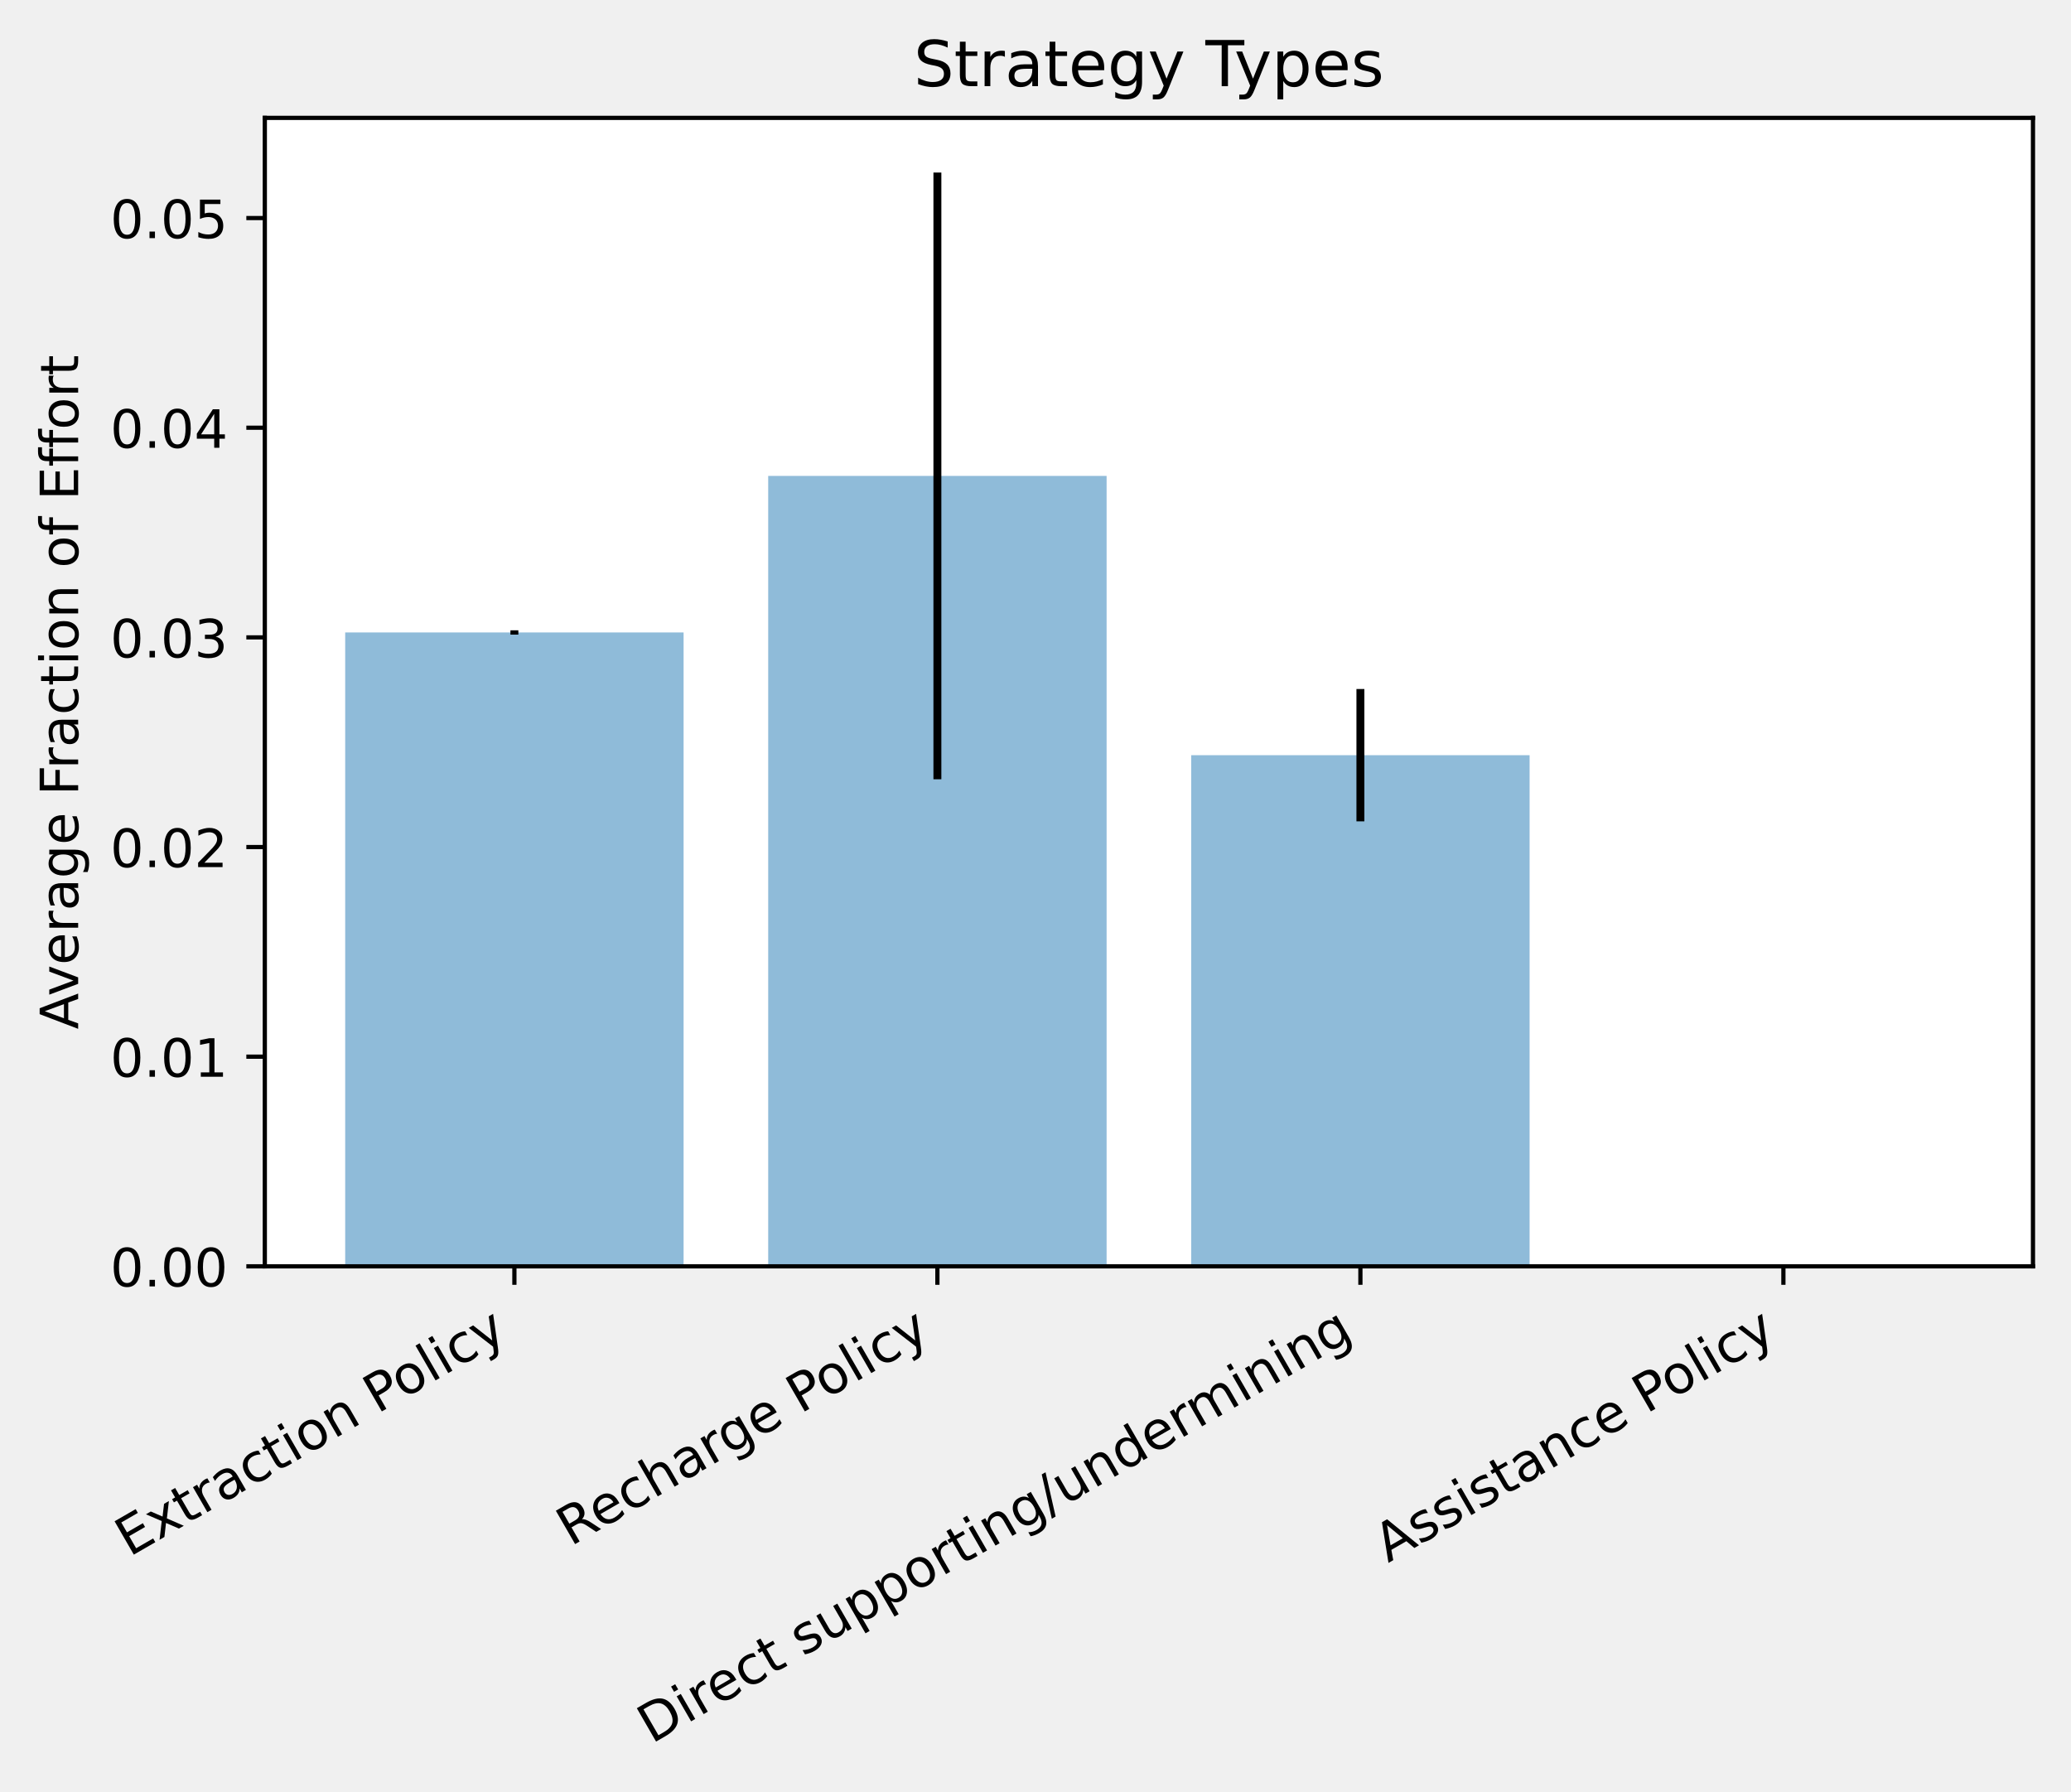
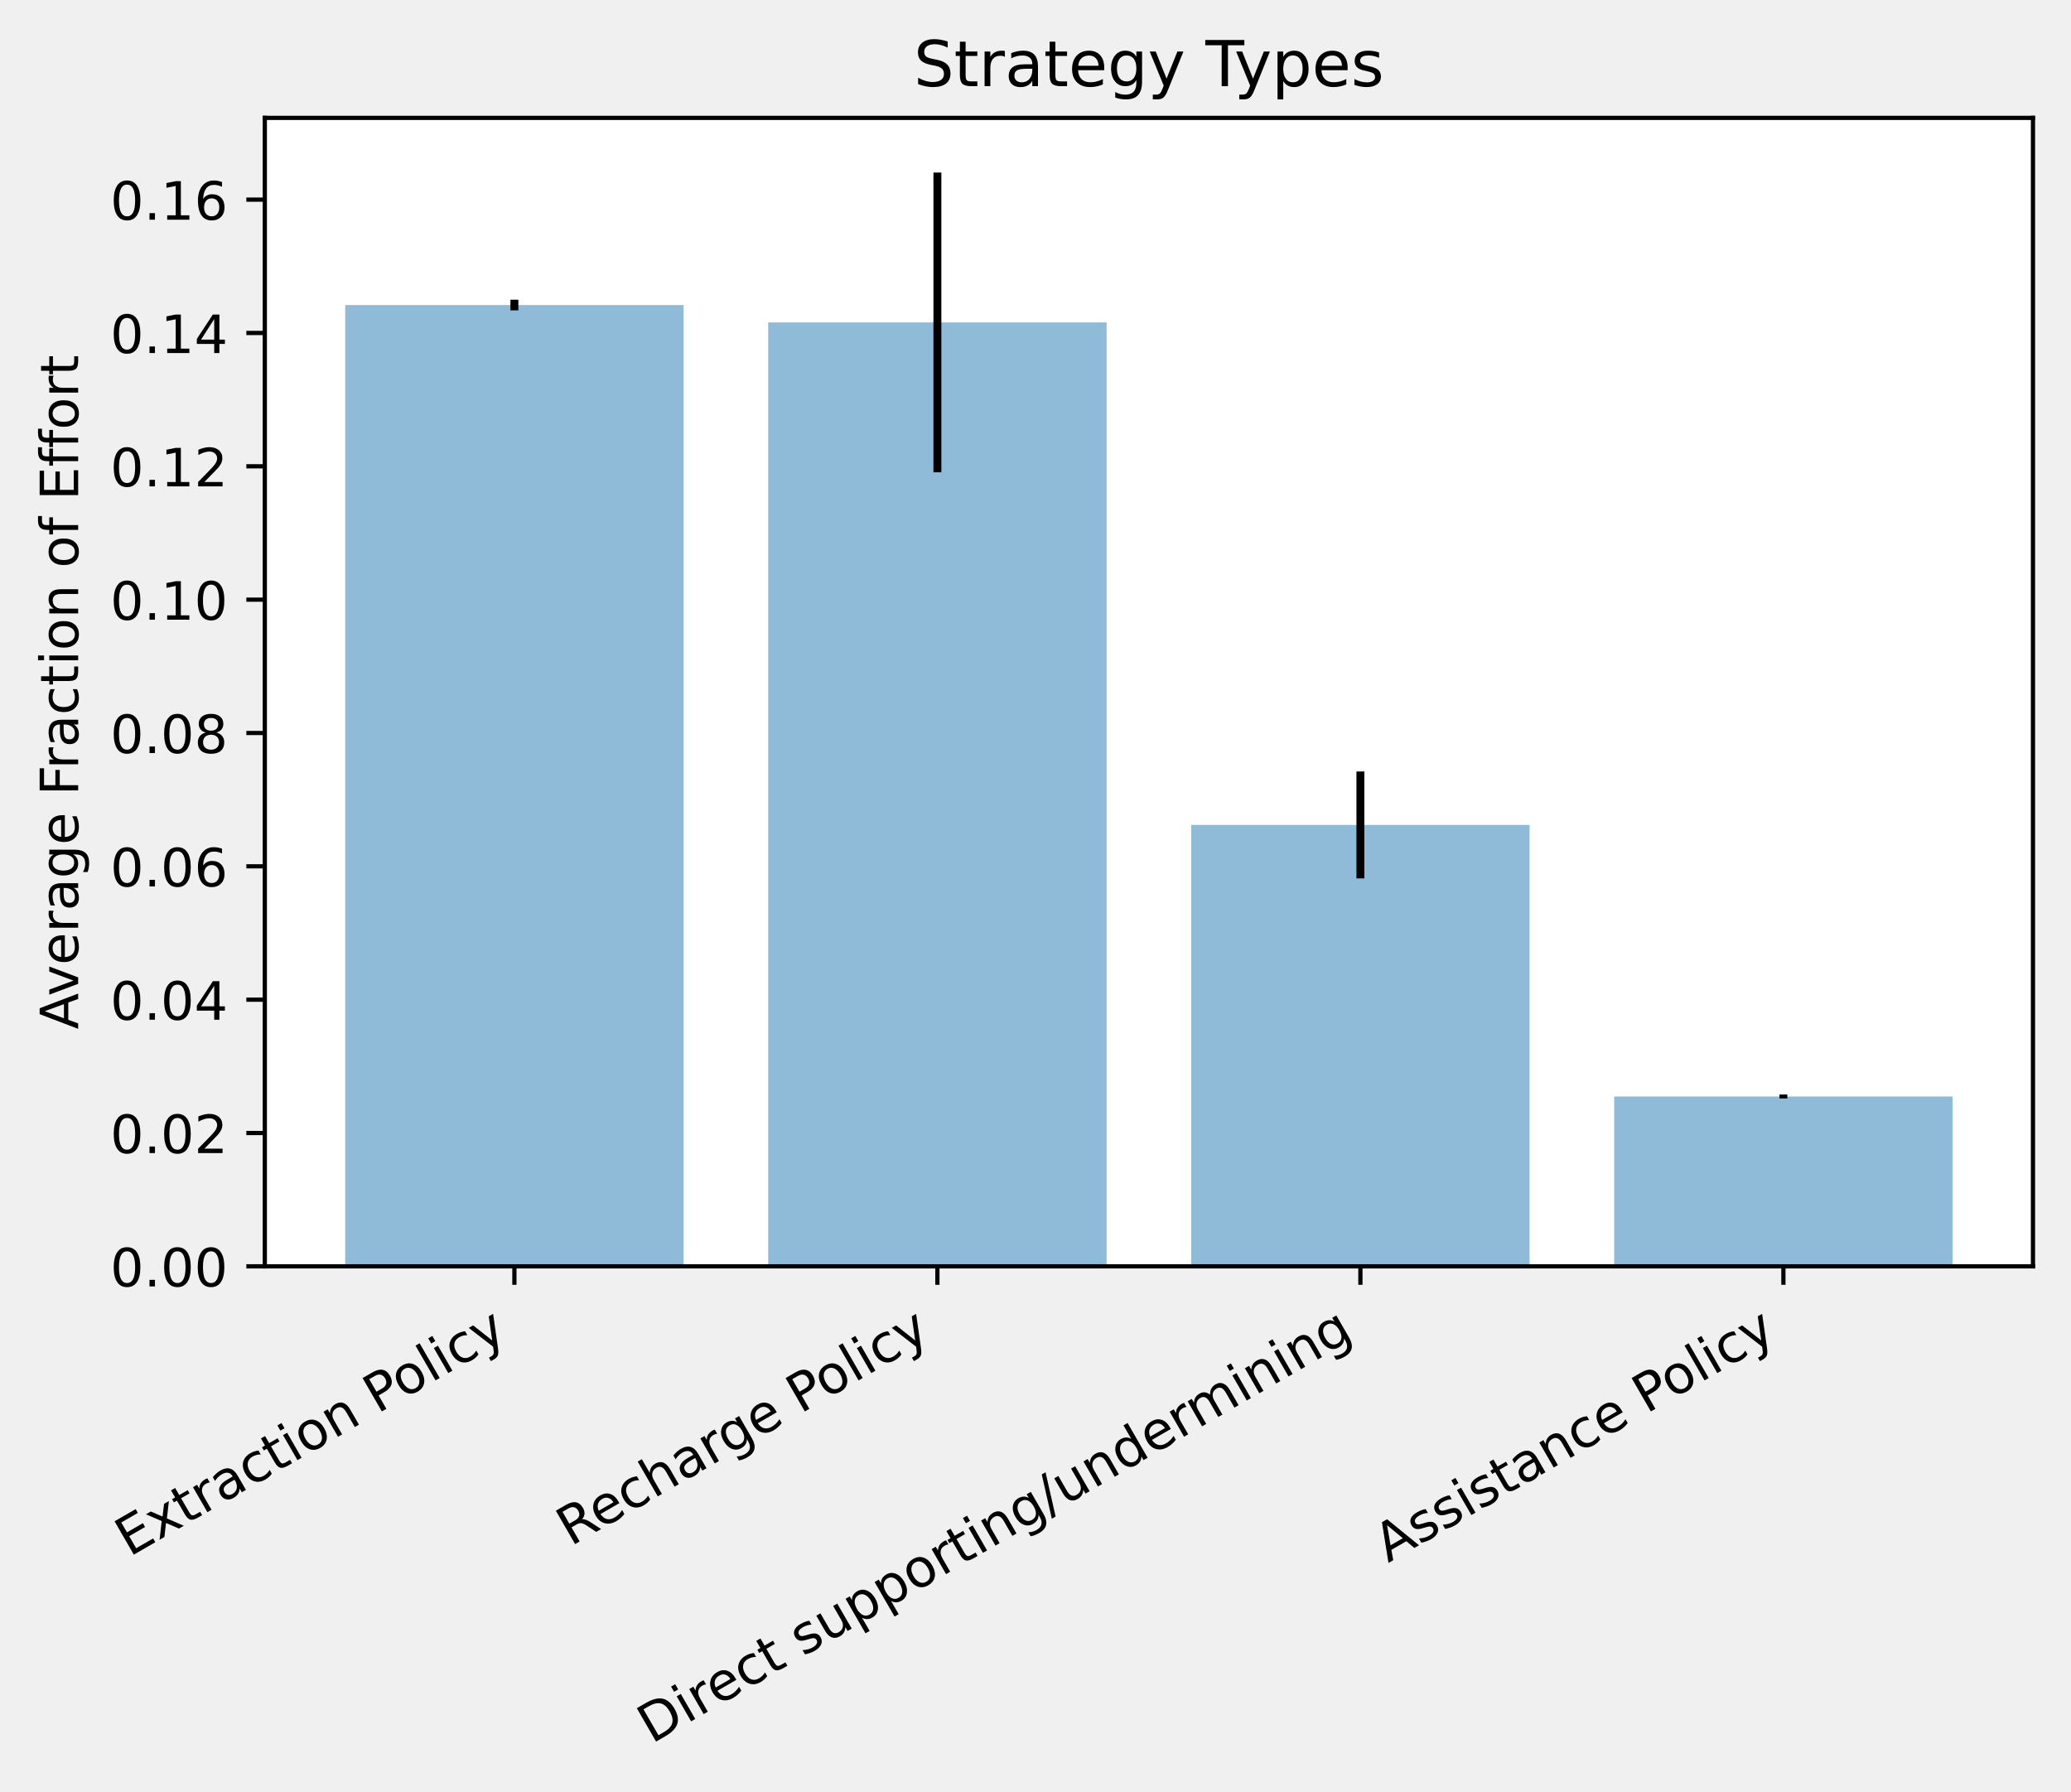
<svg xmlns="http://www.w3.org/2000/svg" xmlns:xlink="http://www.w3.org/1999/xlink" height="339.226pt" version="1.1" viewBox="0 0 392.144 339.226" width="392.144pt">
  <defs>
    <style type="text/css">*{stroke-linecap:butt;stroke-linejoin:round;}</style>
  </defs>
  <g id="figure_1">
    <g id="patch_1">
      <path d="M 0 339.226  L 392.144 339.226  L 392.144 0  L 0 0  z " style="fill:none;" />
    </g>
    <g id="axes_1">
      <g id="patch_2">
        <path d="M 50.144 239.758  L 384.944 239.758  L 384.944 22.318  L 50.144 22.318  z " style="fill:#ffffff;" />
      </g>
      <g id="patch_3">
-         <path clip-path="url(#pcaa4d8842e)" d="M 65.362 239.758  L 129.438 239.758  L 129.438 119.743  L 65.362 119.743  z " style="fill:#1f77b4;opacity:0.5;" />
+         <path clip-path="url(#p6790d42469)" d="M 65.362 239.758  L 129.438 239.758  L 129.438 57.752  L 65.362 57.752  z " style="fill:#1f77b4;opacity:0.5;" />
      </g>
      <g id="patch_4">
-         <path clip-path="url(#pcaa4d8842e)" d="M 145.458 239.758  L 209.534 239.758  L 209.534 90.105  L 145.458 90.105  z " style="fill:#1f77b4;opacity:0.5;" />
+         <path clip-path="url(#p6790d42469)" d="M 145.458 239.758  L 209.534 239.758  L 209.534 61.046  L 145.458 61.046  z " style="fill:#1f77b4;opacity:0.5;" />
      </g>
      <g id="patch_5">
-         <path clip-path="url(#pcaa4d8842e)" d="M 225.553 239.758  L 289.63 239.758  L 289.63 142.983  L 225.553 142.983  z " style="fill:#1f77b4;opacity:0.5;" />
+         <path clip-path="url(#p6790d42469)" d="M 225.553 239.758  L 289.63 239.758  L 289.63 156.185  L 225.553 156.185  z " style="fill:#1f77b4;opacity:0.5;" />
      </g>
      <g id="patch_6">
-         <path clip-path="url(#pcaa4d8842e)" d="M 305.649 239.758  L 369.726 239.758  L 369.726 239.758  L 305.649 239.758  z " style="fill:#1f77b4;opacity:0.5;" />
+         <path clip-path="url(#p6790d42469)" d="M 305.649 239.758  L 369.726 239.758  L 369.726 207.604  L 305.649 207.604  z " style="fill:#1f77b4;opacity:0.5;" />
      </g>
      <g id="matplotlib.axis_1">
        <g id="xtick_1">
          <g id="line2d_1">
            <defs>
-               <path d="M 0 0  L 0 3.5  " id="m8684a21d68" style="stroke:#000000;stroke-width:0.8;" />
+               <path d="M 0 0  L 0 3.5  " id="m61bdbff4c4" style="stroke:#000000;stroke-width:0.8;" />
            </defs>
            <g>
-               <use style="stroke:#000000;stroke-width:0.8;" x="97.4" xlink:href="#m8684a21d68" y="239.758" />
+               <use style="stroke:#000000;stroke-width:0.8;" x="97.4" xlink:href="#m61bdbff4c4" y="239.758" />
            </g>
          </g>
          <g id="text_1">
            <g transform="translate(24.49108 294.8323)rotate(-30)scale(0.1 -0.1)">
              <defs>
                <path d="M 628 4666  L 3578 4666  L 3578 4134  L 1259 4134  L 1259 2753  L 3481 2753  L 3481 2222  L 1259 2222  L 1259 531  L 3634 531  L 3634 0  L 628 0  L 628 4666  z " id="DejaVuSans-45" transform="scale(0.015625)" />
                <path d="M 3513 3500  L 2247 1797  L 3578 0  L 2900 0  L 1881 1375  L 863 0  L 184 0  L 1544 1831  L 300 3500  L 978 3500  L 1906 2253  L 2834 3500  L 3513 3500  z " id="DejaVuSans-78" transform="scale(0.015625)" />
                <path d="M 1172 4494  L 1172 3500  L 2356 3500  L 2356 3053  L 1172 3053  L 1172 1153  Q 1172 725 1289 603  Q 1406 481 1766 481  L 2356 481  L 2356 0  L 1766 0  Q 1100 0 847 248  Q 594 497 594 1153  L 594 3053  L 172 3053  L 172 3500  L 594 3500  L 594 4494  L 1172 4494  z " id="DejaVuSans-74" transform="scale(0.015625)" />
                <path d="M 2631 2963  Q 2534 3019 2420 3045  Q 2306 3072 2169 3072  Q 1681 3072 1420 2755  Q 1159 2438 1159 1844  L 1159 0  L 581 0  L 581 3500  L 1159 3500  L 1159 2956  Q 1341 3275 1631 3429  Q 1922 3584 2338 3584  Q 2397 3584 2469 3576  Q 2541 3569 2628 3553  L 2631 2963  z " id="DejaVuSans-72" transform="scale(0.015625)" />
                <path d="M 2194 1759  Q 1497 1759 1228 1600  Q 959 1441 959 1056  Q 959 750 1161 570  Q 1363 391 1709 391  Q 2188 391 2477 730  Q 2766 1069 2766 1631  L 2766 1759  L 2194 1759  z M 3341 1997  L 3341 0  L 2766 0  L 2766 531  Q 2569 213 2275 61  Q 1981 -91 1556 -91  Q 1019 -91 701 211  Q 384 513 384 1019  Q 384 1609 779 1909  Q 1175 2209 1959 2209  L 2766 2209  L 2766 2266  Q 2766 2663 2505 2880  Q 2244 3097 1772 3097  Q 1472 3097 1187 3025  Q 903 2953 641 2809  L 641 3341  Q 956 3463 1253 3523  Q 1550 3584 1831 3584  Q 2591 3584 2966 3190  Q 3341 2797 3341 1997  z " id="DejaVuSans-61" transform="scale(0.015625)" />
                <path d="M 3122 3366  L 3122 2828  Q 2878 2963 2633 3030  Q 2388 3097 2138 3097  Q 1578 3097 1268 2742  Q 959 2388 959 1747  Q 959 1106 1268 751  Q 1578 397 2138 397  Q 2388 397 2633 464  Q 2878 531 3122 666  L 3122 134  Q 2881 22 2623 -34  Q 2366 -91 2075 -91  Q 1284 -91 818 406  Q 353 903 353 1747  Q 353 2603 823 3093  Q 1294 3584 2113 3584  Q 2378 3584 2631 3529  Q 2884 3475 3122 3366  z " id="DejaVuSans-63" transform="scale(0.015625)" />
                <path d="M 603 3500  L 1178 3500  L 1178 0  L 603 0  L 603 3500  z M 603 4863  L 1178 4863  L 1178 4134  L 603 4134  L 603 4863  z " id="DejaVuSans-69" transform="scale(0.015625)" />
                <path d="M 1959 3097  Q 1497 3097 1228 2736  Q 959 2375 959 1747  Q 959 1119 1226 758  Q 1494 397 1959 397  Q 2419 397 2687 759  Q 2956 1122 2956 1747  Q 2956 2369 2687 2733  Q 2419 3097 1959 3097  z M 1959 3584  Q 2709 3584 3137 3096  Q 3566 2609 3566 1747  Q 3566 888 3137 398  Q 2709 -91 1959 -91  Q 1206 -91 779 398  Q 353 888 353 1747  Q 353 2609 779 3096  Q 1206 3584 1959 3584  z " id="DejaVuSans-6f" transform="scale(0.015625)" />
                <path d="M 3513 2113  L 3513 0  L 2938 0  L 2938 2094  Q 2938 2591 2744 2837  Q 2550 3084 2163 3084  Q 1697 3084 1428 2787  Q 1159 2491 1159 1978  L 1159 0  L 581 0  L 581 3500  L 1159 3500  L 1159 2956  Q 1366 3272 1645 3428  Q 1925 3584 2291 3584  Q 2894 3584 3203 3211  Q 3513 2838 3513 2113  z " id="DejaVuSans-6e" transform="scale(0.015625)" />
                <path id="DejaVuSans-20" transform="scale(0.015625)" />
                <path d="M 1259 4147  L 1259 2394  L 2053 2394  Q 2494 2394 2734 2622  Q 2975 2850 2975 3272  Q 2975 3691 2734 3919  Q 2494 4147 2053 4147  L 1259 4147  z M 628 4666  L 2053 4666  Q 2838 4666 3239 4311  Q 3641 3956 3641 3272  Q 3641 2581 3239 2228  Q 2838 1875 2053 1875  L 1259 1875  L 1259 0  L 628 0  L 628 4666  z " id="DejaVuSans-50" transform="scale(0.015625)" />
                <path d="M 603 4863  L 1178 4863  L 1178 0  L 603 0  L 603 4863  z " id="DejaVuSans-6c" transform="scale(0.015625)" />
                <path d="M 2059 -325  Q 1816 -950 1584 -1140  Q 1353 -1331 966 -1331  L 506 -1331  L 506 -850  L 844 -850  Q 1081 -850 1212 -737  Q 1344 -625 1503 -206  L 1606 56  L 191 3500  L 800 3500  L 1894 763  L 2988 3500  L 3597 3500  L 2059 -325  z " id="DejaVuSans-79" transform="scale(0.015625)" />
              </defs>
              <use xlink:href="#DejaVuSans-45" />
              <use x="63.184" xlink:href="#DejaVuSans-78" />
              <use x="122.363" xlink:href="#DejaVuSans-74" />
              <use x="161.572" xlink:href="#DejaVuSans-72" />
              <use x="202.686" xlink:href="#DejaVuSans-61" />
              <use x="263.965" xlink:href="#DejaVuSans-63" />
              <use x="318.945" xlink:href="#DejaVuSans-74" />
              <use x="358.154" xlink:href="#DejaVuSans-69" />
              <use x="385.938" xlink:href="#DejaVuSans-6f" />
              <use x="447.119" xlink:href="#DejaVuSans-6e" />
              <use x="510.498" xlink:href="#DejaVuSans-20" />
              <use x="542.285" xlink:href="#DejaVuSans-50" />
              <use x="598.963" xlink:href="#DejaVuSans-6f" />
              <use x="660.145" xlink:href="#DejaVuSans-6c" />
              <use x="687.928" xlink:href="#DejaVuSans-69" />
              <use x="715.711" xlink:href="#DejaVuSans-63" />
              <use x="770.691" xlink:href="#DejaVuSans-79" />
            </g>
          </g>
        </g>
        <g id="xtick_2">
          <g id="line2d_2">
            <g>
-               <use style="stroke:#000000;stroke-width:0.8;" x="177.496" xlink:href="#m8684a21d68" y="239.758" />
+               <use style="stroke:#000000;stroke-width:0.8;" x="177.496" xlink:href="#m61bdbff4c4" y="239.758" />
            </g>
          </g>
          <g id="text_2">
            <g transform="translate(108.0482 292.8339)rotate(-30)scale(0.1 -0.1)">
              <defs>
                <path d="M 2841 2188  Q 3044 2119 3236 1894  Q 3428 1669 3622 1275  L 4263 0  L 3584 0  L 2988 1197  Q 2756 1666 2539 1819  Q 2322 1972 1947 1972  L 1259 1972  L 1259 0  L 628 0  L 628 4666  L 2053 4666  Q 2853 4666 3247 4331  Q 3641 3997 3641 3322  Q 3641 2881 3436 2590  Q 3231 2300 2841 2188  z M 1259 4147  L 1259 2491  L 2053 2491  Q 2509 2491 2742 2702  Q 2975 2913 2975 3322  Q 2975 3731 2742 3939  Q 2509 4147 2053 4147  L 1259 4147  z " id="DejaVuSans-52" transform="scale(0.015625)" />
                <path d="M 3597 1894  L 3597 1613  L 953 1613  Q 991 1019 1311 708  Q 1631 397 2203 397  Q 2534 397 2845 478  Q 3156 559 3463 722  L 3463 178  Q 3153 47 2828 -22  Q 2503 -91 2169 -91  Q 1331 -91 842 396  Q 353 884 353 1716  Q 353 2575 817 3079  Q 1281 3584 2069 3584  Q 2775 3584 3186 3129  Q 3597 2675 3597 1894  z M 3022 2063  Q 3016 2534 2758 2815  Q 2500 3097 2075 3097  Q 1594 3097 1305 2825  Q 1016 2553 972 2059  L 3022 2063  z " id="DejaVuSans-65" transform="scale(0.015625)" />
                <path d="M 3513 2113  L 3513 0  L 2938 0  L 2938 2094  Q 2938 2591 2744 2837  Q 2550 3084 2163 3084  Q 1697 3084 1428 2787  Q 1159 2491 1159 1978  L 1159 0  L 581 0  L 581 4863  L 1159 4863  L 1159 2956  Q 1366 3272 1645 3428  Q 1925 3584 2291 3584  Q 2894 3584 3203 3211  Q 3513 2838 3513 2113  z " id="DejaVuSans-68" transform="scale(0.015625)" />
                <path d="M 2906 1791  Q 2906 2416 2648 2759  Q 2391 3103 1925 3103  Q 1463 3103 1205 2759  Q 947 2416 947 1791  Q 947 1169 1205 825  Q 1463 481 1925 481  Q 2391 481 2648 825  Q 2906 1169 2906 1791  z M 3481 434  Q 3481 -459 3084 -895  Q 2688 -1331 1869 -1331  Q 1566 -1331 1297 -1286  Q 1028 -1241 775 -1147  L 775 -588  Q 1028 -725 1275 -790  Q 1522 -856 1778 -856  Q 2344 -856 2625 -561  Q 2906 -266 2906 331  L 2906 616  Q 2728 306 2450 153  Q 2172 0 1784 0  Q 1141 0 747 490  Q 353 981 353 1791  Q 353 2603 747 3093  Q 1141 3584 1784 3584  Q 2172 3584 2450 3431  Q 2728 3278 2906 2969  L 2906 3500  L 3481 3500  L 3481 434  z " id="DejaVuSans-67" transform="scale(0.015625)" />
              </defs>
              <use xlink:href="#DejaVuSans-52" />
              <use x="64.982" xlink:href="#DejaVuSans-65" />
              <use x="126.506" xlink:href="#DejaVuSans-63" />
              <use x="181.486" xlink:href="#DejaVuSans-68" />
              <use x="244.865" xlink:href="#DejaVuSans-61" />
              <use x="306.145" xlink:href="#DejaVuSans-72" />
              <use x="345.508" xlink:href="#DejaVuSans-67" />
              <use x="408.984" xlink:href="#DejaVuSans-65" />
              <use x="470.508" xlink:href="#DejaVuSans-20" />
              <use x="502.295" xlink:href="#DejaVuSans-50" />
              <use x="558.973" xlink:href="#DejaVuSans-6f" />
              <use x="620.154" xlink:href="#DejaVuSans-6c" />
              <use x="647.938" xlink:href="#DejaVuSans-69" />
              <use x="675.721" xlink:href="#DejaVuSans-63" />
              <use x="730.701" xlink:href="#DejaVuSans-79" />
            </g>
          </g>
        </g>
        <g id="xtick_3">
          <g id="line2d_3">
            <g>
-               <use style="stroke:#000000;stroke-width:0.8;" x="257.592" xlink:href="#m8684a21d68" y="239.758" />
+               <use style="stroke:#000000;stroke-width:0.8;" x="257.592" xlink:href="#m61bdbff4c4" y="239.758" />
            </g>
          </g>
          <g id="text_3">
            <g transform="translate(123.38 330.2253)rotate(-30)scale(0.1 -0.1)">
              <defs>
                <path d="M 1259 4147  L 1259 519  L 2022 519  Q 2988 519 3436 956  Q 3884 1394 3884 2338  Q 3884 3275 3436 3711  Q 2988 4147 2022 4147  L 1259 4147  z M 628 4666  L 1925 4666  Q 3281 4666 3915 4102  Q 4550 3538 4550 2338  Q 4550 1131 3912 565  Q 3275 0 1925 0  L 628 0  L 628 4666  z " id="DejaVuSans-44" transform="scale(0.015625)" />
                <path d="M 2834 3397  L 2834 2853  Q 2591 2978 2328 3040  Q 2066 3103 1784 3103  Q 1356 3103 1142 2972  Q 928 2841 928 2578  Q 928 2378 1081 2264  Q 1234 2150 1697 2047  L 1894 2003  Q 2506 1872 2764 1633  Q 3022 1394 3022 966  Q 3022 478 2636 193  Q 2250 -91 1575 -91  Q 1294 -91 989 -36  Q 684 19 347 128  L 347 722  Q 666 556 975 473  Q 1284 391 1588 391  Q 1994 391 2212 530  Q 2431 669 2431 922  Q 2431 1156 2273 1281  Q 2116 1406 1581 1522  L 1381 1569  Q 847 1681 609 1914  Q 372 2147 372 2553  Q 372 3047 722 3315  Q 1072 3584 1716 3584  Q 2034 3584 2315 3537  Q 2597 3491 2834 3397  z " id="DejaVuSans-73" transform="scale(0.015625)" />
                <path d="M 544 1381  L 544 3500  L 1119 3500  L 1119 1403  Q 1119 906 1312 657  Q 1506 409 1894 409  Q 2359 409 2629 706  Q 2900 1003 2900 1516  L 2900 3500  L 3475 3500  L 3475 0  L 2900 0  L 2900 538  Q 2691 219 2414 64  Q 2138 -91 1772 -91  Q 1169 -91 856 284  Q 544 659 544 1381  z M 1991 3584  L 1991 3584  z " id="DejaVuSans-75" transform="scale(0.015625)" />
                <path d="M 1159 525  L 1159 -1331  L 581 -1331  L 581 3500  L 1159 3500  L 1159 2969  Q 1341 3281 1617 3432  Q 1894 3584 2278 3584  Q 2916 3584 3314 3078  Q 3713 2572 3713 1747  Q 3713 922 3314 415  Q 2916 -91 2278 -91  Q 1894 -91 1617 61  Q 1341 213 1159 525  z M 3116 1747  Q 3116 2381 2855 2742  Q 2594 3103 2138 3103  Q 1681 3103 1420 2742  Q 1159 2381 1159 1747  Q 1159 1113 1420 752  Q 1681 391 2138 391  Q 2594 391 2855 752  Q 3116 1113 3116 1747  z " id="DejaVuSans-70" transform="scale(0.015625)" />
                <path d="M 1625 4666  L 2156 4666  L 531 -594  L 0 -594  L 1625 4666  z " id="DejaVuSans-2f" transform="scale(0.015625)" />
                <path d="M 2906 2969  L 2906 4863  L 3481 4863  L 3481 0  L 2906 0  L 2906 525  Q 2725 213 2448 61  Q 2172 -91 1784 -91  Q 1150 -91 751 415  Q 353 922 353 1747  Q 353 2572 751 3078  Q 1150 3584 1784 3584  Q 2172 3584 2448 3432  Q 2725 3281 2906 2969  z M 947 1747  Q 947 1113 1208 752  Q 1469 391 1925 391  Q 2381 391 2643 752  Q 2906 1113 2906 1747  Q 2906 2381 2643 2742  Q 2381 3103 1925 3103  Q 1469 3103 1208 2742  Q 947 2381 947 1747  z " id="DejaVuSans-64" transform="scale(0.015625)" />
                <path d="M 3328 2828  Q 3544 3216 3844 3400  Q 4144 3584 4550 3584  Q 5097 3584 5394 3201  Q 5691 2819 5691 2113  L 5691 0  L 5113 0  L 5113 2094  Q 5113 2597 4934 2840  Q 4756 3084 4391 3084  Q 3944 3084 3684 2787  Q 3425 2491 3425 1978  L 3425 0  L 2847 0  L 2847 2094  Q 2847 2600 2669 2842  Q 2491 3084 2119 3084  Q 1678 3084 1418 2786  Q 1159 2488 1159 1978  L 1159 0  L 581 0  L 581 3500  L 1159 3500  L 1159 2956  Q 1356 3278 1631 3431  Q 1906 3584 2284 3584  Q 2666 3584 2933 3390  Q 3200 3197 3328 2828  z " id="DejaVuSans-6d" transform="scale(0.015625)" />
              </defs>
              <use xlink:href="#DejaVuSans-44" />
              <use x="77.002" xlink:href="#DejaVuSans-69" />
              <use x="104.785" xlink:href="#DejaVuSans-72" />
              <use x="143.648" xlink:href="#DejaVuSans-65" />
              <use x="205.172" xlink:href="#DejaVuSans-63" />
              <use x="260.152" xlink:href="#DejaVuSans-74" />
              <use x="299.361" xlink:href="#DejaVuSans-20" />
              <use x="331.148" xlink:href="#DejaVuSans-73" />
              <use x="383.248" xlink:href="#DejaVuSans-75" />
              <use x="446.627" xlink:href="#DejaVuSans-70" />
              <use x="510.104" xlink:href="#DejaVuSans-70" />
              <use x="573.58" xlink:href="#DejaVuSans-6f" />
              <use x="634.762" xlink:href="#DejaVuSans-72" />
              <use x="675.875" xlink:href="#DejaVuSans-74" />
              <use x="715.084" xlink:href="#DejaVuSans-69" />
              <use x="742.867" xlink:href="#DejaVuSans-6e" />
              <use x="806.246" xlink:href="#DejaVuSans-67" />
              <use x="869.723" xlink:href="#DejaVuSans-2f" />
              <use x="903.414" xlink:href="#DejaVuSans-75" />
              <use x="966.793" xlink:href="#DejaVuSans-6e" />
              <use x="1030.172" xlink:href="#DejaVuSans-64" />
              <use x="1093.648" xlink:href="#DejaVuSans-65" />
              <use x="1155.172" xlink:href="#DejaVuSans-72" />
              <use x="1194.535" xlink:href="#DejaVuSans-6d" />
              <use x="1291.947" xlink:href="#DejaVuSans-69" />
              <use x="1319.73" xlink:href="#DejaVuSans-6e" />
              <use x="1383.109" xlink:href="#DejaVuSans-69" />
              <use x="1410.893" xlink:href="#DejaVuSans-6e" />
              <use x="1474.271" xlink:href="#DejaVuSans-67" />
            </g>
          </g>
        </g>
        <g id="xtick_4">
          <g id="line2d_4">
            <g>
-               <use style="stroke:#000000;stroke-width:0.8;" x="337.687" xlink:href="#m8684a21d68" y="239.758" />
+               <use style="stroke:#000000;stroke-width:0.8;" x="337.687" xlink:href="#m61bdbff4c4" y="239.758" />
            </g>
          </g>
          <g id="text_4">
            <g transform="translate(262.8431 295.9495)rotate(-30)scale(0.1 -0.1)">
              <defs>
                <path d="M 2188 4044  L 1331 1722  L 3047 1722  L 2188 4044  z M 1831 4666  L 2547 4666  L 4325 0  L 3669 0  L 3244 1197  L 1141 1197  L 716 0  L 50 0  L 1831 4666  z " id="DejaVuSans-41" transform="scale(0.015625)" />
              </defs>
              <use xlink:href="#DejaVuSans-41" />
              <use x="68.408" xlink:href="#DejaVuSans-73" />
              <use x="120.508" xlink:href="#DejaVuSans-73" />
              <use x="172.607" xlink:href="#DejaVuSans-69" />
              <use x="200.391" xlink:href="#DejaVuSans-73" />
              <use x="252.49" xlink:href="#DejaVuSans-74" />
              <use x="291.699" xlink:href="#DejaVuSans-61" />
              <use x="352.979" xlink:href="#DejaVuSans-6e" />
              <use x="416.357" xlink:href="#DejaVuSans-63" />
              <use x="471.338" xlink:href="#DejaVuSans-65" />
              <use x="532.861" xlink:href="#DejaVuSans-20" />
              <use x="564.648" xlink:href="#DejaVuSans-50" />
              <use x="621.326" xlink:href="#DejaVuSans-6f" />
              <use x="682.508" xlink:href="#DejaVuSans-6c" />
              <use x="710.291" xlink:href="#DejaVuSans-69" />
              <use x="738.074" xlink:href="#DejaVuSans-63" />
              <use x="793.055" xlink:href="#DejaVuSans-79" />
            </g>
          </g>
        </g>
      </g>
      <g id="matplotlib.axis_2">
        <g id="ytick_1">
          <g id="line2d_5">
            <defs>
-               <path d="M 0 0  L -3.5 0  " id="m8f2951de40" style="stroke:#000000;stroke-width:0.8;" />
+               <path d="M 0 0  L -3.5 0  " id="m8baa636d42" style="stroke:#000000;stroke-width:0.8;" />
            </defs>
            <g>
-               <use style="stroke:#000000;stroke-width:0.8;" x="50.144" xlink:href="#m8f2951de40" y="239.758" />
+               <use style="stroke:#000000;stroke-width:0.8;" x="50.144" xlink:href="#m8baa636d42" y="239.758" />
            </g>
          </g>
          <g id="text_5">
            <g transform="translate(20.87813 243.5573)scale(0.1 -0.1)">
              <defs>
                <path d="M 2034 4250  Q 1547 4250 1301 3770  Q 1056 3291 1056 2328  Q 1056 1369 1301 889  Q 1547 409 2034 409  Q 2525 409 2770 889  Q 3016 1369 3016 2328  Q 3016 3291 2770 3770  Q 2525 4250 2034 4250  z M 2034 4750  Q 2819 4750 3233 4129  Q 3647 3509 3647 2328  Q 3647 1150 3233 529  Q 2819 -91 2034 -91  Q 1250 -91 836 529  Q 422 1150 422 2328  Q 422 3509 836 4129  Q 1250 4750 2034 4750  z " id="DejaVuSans-30" transform="scale(0.015625)" />
                <path d="M 684 794  L 1344 794  L 1344 0  L 684 0  L 684 794  z " id="DejaVuSans-2e" transform="scale(0.015625)" />
              </defs>
              <use xlink:href="#DejaVuSans-30" />
              <use x="63.623" xlink:href="#DejaVuSans-2e" />
              <use x="95.41" xlink:href="#DejaVuSans-30" />
              <use x="159.033" xlink:href="#DejaVuSans-30" />
            </g>
          </g>
        </g>
        <g id="ytick_2">
          <g id="line2d_6">
            <g>
-               <use style="stroke:#000000;stroke-width:0.8;" x="50.144" xlink:href="#m8f2951de40" y="200.064" />
+               <use style="stroke:#000000;stroke-width:0.8;" x="50.144" xlink:href="#m8baa636d42" y="214.513" />
            </g>
          </g>
          <g id="text_6">
-             <g transform="translate(20.87813 203.8628)scale(0.1 -0.1)">
-               <defs>
-                 <path d="M 794 531  L 1825 531  L 1825 4091  L 703 3866  L 703 4441  L 1819 4666  L 2450 4666  L 2450 531  L 3481 531  L 3481 0  L 794 0  L 794 531  z " id="DejaVuSans-31" transform="scale(0.015625)" />
+             <g transform="translate(20.87813 218.3121)scale(0.1 -0.1)">
+               <defs>
+                 <path d="M 1228 531  L 3431 531  L 3431 0  L 469 0  L 469 531  Q 828 903 1448 1529  Q 2069 2156 2228 2338  Q 2531 2678 2651 2914  Q 2772 3150 2772 3378  Q 2772 3750 2511 3984  Q 2250 4219 1831 4219  Q 1534 4219 1204 4116  Q 875 4013 500 3803  L 500 4441  Q 881 4594 1212 4672  Q 1544 4750 1819 4750  Q 2544 4750 2975 4387  Q 3406 4025 3406 3419  Q 3406 3131 3298 2873  Q 3191 2616 2906 2266  Q 2828 2175 2409 1742  Q 1991 1309 1228 531  z " id="DejaVuSans-32" transform="scale(0.015625)" />
              </defs>
              <use xlink:href="#DejaVuSans-30" />
              <use x="63.623" xlink:href="#DejaVuSans-2e" />
              <use x="95.41" xlink:href="#DejaVuSans-30" />
-               <use x="159.033" xlink:href="#DejaVuSans-31" />
+               <use x="159.033" xlink:href="#DejaVuSans-32" />
            </g>
          </g>
        </g>
        <g id="ytick_3">
          <g id="line2d_7">
            <g>
-               <use style="stroke:#000000;stroke-width:0.8;" x="50.144" xlink:href="#m8f2951de40" y="160.369" />
+               <use style="stroke:#000000;stroke-width:0.8;" x="50.144" xlink:href="#m8baa636d42" y="189.268" />
            </g>
          </g>
          <g id="text_7">
-             <g transform="translate(20.87813 164.1683)scale(0.1 -0.1)">
-               <defs>
-                 <path d="M 1228 531  L 3431 531  L 3431 0  L 469 0  L 469 531  Q 828 903 1448 1529  Q 2069 2156 2228 2338  Q 2531 2678 2651 2914  Q 2772 3150 2772 3378  Q 2772 3750 2511 3984  Q 2250 4219 1831 4219  Q 1534 4219 1204 4116  Q 875 4013 500 3803  L 500 4441  Q 881 4594 1212 4672  Q 1544 4750 1819 4750  Q 2544 4750 2975 4387  Q 3406 4025 3406 3419  Q 3406 3131 3298 2873  Q 3191 2616 2906 2266  Q 2828 2175 2409 1742  Q 1991 1309 1228 531  z " id="DejaVuSans-32" transform="scale(0.015625)" />
+             <g transform="translate(20.87813 193.0668)scale(0.1 -0.1)">
+               <defs>
+                 <path d="M 2419 4116  L 825 1625  L 2419 1625  L 2419 4116  z M 2253 4666  L 3047 4666  L 3047 1625  L 3713 1625  L 3713 1100  L 3047 1100  L 3047 0  L 2419 0  L 2419 1100  L 313 1100  L 313 1709  L 2253 4666  z " id="DejaVuSans-34" transform="scale(0.015625)" />
              </defs>
              <use xlink:href="#DejaVuSans-30" />
              <use x="63.623" xlink:href="#DejaVuSans-2e" />
              <use x="95.41" xlink:href="#DejaVuSans-30" />
-               <use x="159.033" xlink:href="#DejaVuSans-32" />
+               <use x="159.033" xlink:href="#DejaVuSans-34" />
            </g>
          </g>
        </g>
        <g id="ytick_4">
          <g id="line2d_8">
            <g>
-               <use style="stroke:#000000;stroke-width:0.8;" x="50.144" xlink:href="#m8f2951de40" y="120.675" />
+               <use style="stroke:#000000;stroke-width:0.8;" x="50.144" xlink:href="#m8baa636d42" y="164.022" />
            </g>
          </g>
          <g id="text_8">
-             <g transform="translate(20.87813 124.4737)scale(0.1 -0.1)">
-               <defs>
-                 <path d="M 2597 2516  Q 3050 2419 3304 2112  Q 3559 1806 3559 1356  Q 3559 666 3084 287  Q 2609 -91 1734 -91  Q 1441 -91 1130 -33  Q 819 25 488 141  L 488 750  Q 750 597 1062 519  Q 1375 441 1716 441  Q 2309 441 2620 675  Q 2931 909 2931 1356  Q 2931 1769 2642 2001  Q 2353 2234 1838 2234  L 1294 2234  L 1294 2753  L 1863 2753  Q 2328 2753 2575 2939  Q 2822 3125 2822 3475  Q 2822 3834 2567 4026  Q 2313 4219 1838 4219  Q 1578 4219 1281 4162  Q 984 4106 628 3988  L 628 4550  Q 988 4650 1302 4700  Q 1616 4750 1894 4750  Q 2613 4750 3031 4423  Q 3450 4097 3450 3541  Q 3450 3153 3228 2886  Q 3006 2619 2597 2516  z " id="DejaVuSans-33" transform="scale(0.015625)" />
+             <g transform="translate(20.87813 167.8216)scale(0.1 -0.1)">
+               <defs>
+                 <path d="M 2113 2584  Q 1688 2584 1439 2293  Q 1191 2003 1191 1497  Q 1191 994 1439 701  Q 1688 409 2113 409  Q 2538 409 2786 701  Q 3034 994 3034 1497  Q 3034 2003 2786 2293  Q 2538 2584 2113 2584  z M 3366 4563  L 3366 3988  Q 3128 4100 2886 4159  Q 2644 4219 2406 4219  Q 1781 4219 1451 3797  Q 1122 3375 1075 2522  Q 1259 2794 1537 2939  Q 1816 3084 2150 3084  Q 2853 3084 3261 2657  Q 3669 2231 3669 1497  Q 3669 778 3244 343  Q 2819 -91 2113 -91  Q 1303 -91 875 529  Q 447 1150 447 2328  Q 447 3434 972 4092  Q 1497 4750 2381 4750  Q 2619 4750 2861 4703  Q 3103 4656 3366 4563  z " id="DejaVuSans-36" transform="scale(0.015625)" />
              </defs>
              <use xlink:href="#DejaVuSans-30" />
              <use x="63.623" xlink:href="#DejaVuSans-2e" />
              <use x="95.41" xlink:href="#DejaVuSans-30" />
-               <use x="159.033" xlink:href="#DejaVuSans-33" />
+               <use x="159.033" xlink:href="#DejaVuSans-36" />
            </g>
          </g>
        </g>
        <g id="ytick_5">
          <g id="line2d_9">
            <g>
-               <use style="stroke:#000000;stroke-width:0.8;" x="50.144" xlink:href="#m8f2951de40" y="80.98" />
+               <use style="stroke:#000000;stroke-width:0.8;" x="50.144" xlink:href="#m8baa636d42" y="138.777" />
            </g>
          </g>
          <g id="text_9">
-             <g transform="translate(20.87813 84.77921)scale(0.1 -0.1)">
-               <defs>
-                 <path d="M 2419 4116  L 825 1625  L 2419 1625  L 2419 4116  z M 2253 4666  L 3047 4666  L 3047 1625  L 3713 1625  L 3713 1100  L 3047 1100  L 3047 0  L 2419 0  L 2419 1100  L 313 1100  L 313 1709  L 2253 4666  z " id="DejaVuSans-34" transform="scale(0.015625)" />
+             <g transform="translate(20.87813 142.5763)scale(0.1 -0.1)">
+               <defs>
+                 <path d="M 2034 2216  Q 1584 2216 1326 1975  Q 1069 1734 1069 1313  Q 1069 891 1326 650  Q 1584 409 2034 409  Q 2484 409 2743 651  Q 3003 894 3003 1313  Q 3003 1734 2745 1975  Q 2488 2216 2034 2216  z M 1403 2484  Q 997 2584 770 2862  Q 544 3141 544 3541  Q 544 4100 942 4425  Q 1341 4750 2034 4750  Q 2731 4750 3128 4425  Q 3525 4100 3525 3541  Q 3525 3141 3298 2862  Q 3072 2584 2669 2484  Q 3125 2378 3379 2068  Q 3634 1759 3634 1313  Q 3634 634 3220 271  Q 2806 -91 2034 -91  Q 1263 -91 848 271  Q 434 634 434 1313  Q 434 1759 690 2068  Q 947 2378 1403 2484  z M 1172 3481  Q 1172 3119 1398 2916  Q 1625 2713 2034 2713  Q 2441 2713 2670 2916  Q 2900 3119 2900 3481  Q 2900 3844 2670 4047  Q 2441 4250 2034 4250  Q 1625 4250 1398 4047  Q 1172 3844 1172 3481  z " id="DejaVuSans-38" transform="scale(0.015625)" />
              </defs>
              <use xlink:href="#DejaVuSans-30" />
              <use x="63.623" xlink:href="#DejaVuSans-2e" />
              <use x="95.41" xlink:href="#DejaVuSans-30" />
-               <use x="159.033" xlink:href="#DejaVuSans-34" />
+               <use x="159.033" xlink:href="#DejaVuSans-38" />
            </g>
          </g>
        </g>
        <g id="ytick_6">
          <g id="line2d_10">
            <g>
-               <use style="stroke:#000000;stroke-width:0.8;" x="50.144" xlink:href="#m8f2951de40" y="41.285" />
+               <use style="stroke:#000000;stroke-width:0.8;" x="50.144" xlink:href="#m8baa636d42" y="113.532" />
            </g>
          </g>
          <g id="text_10">
-             <g transform="translate(20.87813 45.08468)scale(0.1 -0.1)">
-               <defs>
-                 <path d="M 691 4666  L 3169 4666  L 3169 4134  L 1269 4134  L 1269 2991  Q 1406 3038 1543 3061  Q 1681 3084 1819 3084  Q 2600 3084 3056 2656  Q 3513 2228 3513 1497  Q 3513 744 3044 326  Q 2575 -91 1722 -91  Q 1428 -91 1123 -41  Q 819 9 494 109  L 494 744  Q 775 591 1075 516  Q 1375 441 1709 441  Q 2250 441 2565 725  Q 2881 1009 2881 1497  Q 2881 1984 2565 2268  Q 2250 2553 1709 2553  Q 1456 2553 1204 2497  Q 953 2441 691 2322  L 691 4666  z " id="DejaVuSans-35" transform="scale(0.015625)" />
-               </defs>
-               <use xlink:href="#DejaVuSans-30" />
-               <use x="63.623" xlink:href="#DejaVuSans-2e" />
-               <use x="95.41" xlink:href="#DejaVuSans-30" />
-               <use x="159.033" xlink:href="#DejaVuSans-35" />
-             </g>
-           </g>
-         </g>
-         <g id="text_11">
+             <g transform="translate(20.87813 117.331)scale(0.1 -0.1)">
+               <defs>
+                 <path d="M 794 531  L 1825 531  L 1825 4091  L 703 3866  L 703 4441  L 1819 4666  L 2450 4666  L 2450 531  L 3481 531  L 3481 0  L 794 0  L 794 531  z " id="DejaVuSans-31" transform="scale(0.015625)" />
+               </defs>
+               <use xlink:href="#DejaVuSans-30" />
+               <use x="63.623" xlink:href="#DejaVuSans-2e" />
+               <use x="95.41" xlink:href="#DejaVuSans-31" />
+               <use x="159.033" xlink:href="#DejaVuSans-30" />
+             </g>
+           </g>
+         </g>
+         <g id="ytick_7">
+           <g id="line2d_11">
+             <g>
+               <use style="stroke:#000000;stroke-width:0.8;" x="50.144" xlink:href="#m8baa636d42" y="88.287" />
+             </g>
+           </g>
+           <g id="text_11">
+             <g transform="translate(20.87813 92.08579)scale(0.1 -0.1)">
+               <use xlink:href="#DejaVuSans-30" />
+               <use x="63.623" xlink:href="#DejaVuSans-2e" />
+               <use x="95.41" xlink:href="#DejaVuSans-31" />
+               <use x="159.033" xlink:href="#DejaVuSans-32" />
+             </g>
+           </g>
+         </g>
+         <g id="ytick_8">
+           <g id="line2d_12">
+             <g>
+               <use style="stroke:#000000;stroke-width:0.8;" x="50.144" xlink:href="#m8baa636d42" y="63.041" />
+             </g>
+           </g>
+           <g id="text_12">
+             <g transform="translate(20.87813 66.84053)scale(0.1 -0.1)">
+               <use xlink:href="#DejaVuSans-30" />
+               <use x="63.623" xlink:href="#DejaVuSans-2e" />
+               <use x="95.41" xlink:href="#DejaVuSans-31" />
+               <use x="159.033" xlink:href="#DejaVuSans-34" />
+             </g>
+           </g>
+         </g>
+         <g id="ytick_9">
+           <g id="line2d_13">
+             <g>
+               <use style="stroke:#000000;stroke-width:0.8;" x="50.144" xlink:href="#m8baa636d42" y="37.796" />
+             </g>
+           </g>
+           <g id="text_13">
+             <g transform="translate(20.87813 41.59527)scale(0.1 -0.1)">
+               <use xlink:href="#DejaVuSans-30" />
+               <use x="63.623" xlink:href="#DejaVuSans-2e" />
+               <use x="95.41" xlink:href="#DejaVuSans-31" />
+               <use x="159.033" xlink:href="#DejaVuSans-36" />
+             </g>
+           </g>
+         </g>
+         <g id="text_14">
          <g transform="translate(14.79844 194.8717)rotate(-90)scale(0.1 -0.1)">
            <defs>
              <path d="M 191 3500  L 800 3500  L 1894 563  L 2988 3500  L 3597 3500  L 2284 0  L 1503 0  L 191 3500  z " id="DejaVuSans-76" transform="scale(0.015625)" />
              <path d="M 628 4666  L 3309 4666  L 3309 4134  L 1259 4134  L 1259 2759  L 3109 2759  L 3109 2228  L 1259 2228  L 1259 0  L 628 0  L 628 4666  z " id="DejaVuSans-46" transform="scale(0.015625)" />
              <path d="M 2375 4863  L 2375 4384  L 1825 4384  Q 1516 4384 1395 4259  Q 1275 4134 1275 3809  L 1275 3500  L 2222 3500  L 2222 3053  L 1275 3053  L 1275 0  L 697 0  L 697 3053  L 147 3053  L 147 3500  L 697 3500  L 697 3744  Q 697 4328 969 4595  Q 1241 4863 1831 4863  L 2375 4863  z " id="DejaVuSans-66" transform="scale(0.015625)" />
            </defs>
            <use xlink:href="#DejaVuSans-41" />
            <use x="62.533" xlink:href="#DejaVuSans-76" />
            <use x="121.713" xlink:href="#DejaVuSans-65" />
            <use x="183.236" xlink:href="#DejaVuSans-72" />
            <use x="224.35" xlink:href="#DejaVuSans-61" />
            <use x="285.629" xlink:href="#DejaVuSans-67" />
            <use x="349.105" xlink:href="#DejaVuSans-65" />
            <use x="410.629" xlink:href="#DejaVuSans-20" />
            <use x="442.416" xlink:href="#DejaVuSans-46" />
            <use x="492.686" xlink:href="#DejaVuSans-72" />
            <use x="533.799" xlink:href="#DejaVuSans-61" />
            <use x="595.078" xlink:href="#DejaVuSans-63" />
            <use x="650.059" xlink:href="#DejaVuSans-74" />
            <use x="689.268" xlink:href="#DejaVuSans-69" />
            <use x="717.051" xlink:href="#DejaVuSans-6f" />
            <use x="778.232" xlink:href="#DejaVuSans-6e" />
            <use x="841.611" xlink:href="#DejaVuSans-20" />
            <use x="873.398" xlink:href="#DejaVuSans-6f" />
            <use x="934.58" xlink:href="#DejaVuSans-66" />
            <use x="969.785" xlink:href="#DejaVuSans-20" />
            <use x="1001.572" xlink:href="#DejaVuSans-45" />
            <use x="1064.756" xlink:href="#DejaVuSans-66" />
            <use x="1099.961" xlink:href="#DejaVuSans-66" />
            <use x="1135.166" xlink:href="#DejaVuSans-6f" />
            <use x="1196.348" xlink:href="#DejaVuSans-72" />
            <use x="1237.461" xlink:href="#DejaVuSans-74" />
          </g>
        </g>
      </g>
      <g id="LineCollection_1">
-         <path clip-path="url(#pcaa4d8842e)" d="M 97.4 120.151  L 97.4 119.334  " style="fill:none;stroke:#000000;stroke-width:1.5;" />
-         <path clip-path="url(#pcaa4d8842e)" d="M 177.496 147.538  L 177.496 32.672  " style="fill:none;stroke:#000000;stroke-width:1.5;" />
-         <path clip-path="url(#pcaa4d8842e)" d="M 257.592 155.512  L 257.592 130.455  " style="fill:none;stroke:#000000;stroke-width:1.5;" />
-         <path clip-path="url(#pcaa4d8842e)" d="M 337.687 239.758  L 337.687 239.758  " style="fill:none;stroke:#000000;stroke-width:1.5;" />
+         <path clip-path="url(#p6790d42469)" d="M 97.4 58.762  L 97.4 56.742  " style="fill:none;stroke:#000000;stroke-width:1.5;" />
+         <path clip-path="url(#p6790d42469)" d="M 177.496 89.419  L 177.496 32.672  " style="fill:none;stroke:#000000;stroke-width:1.5;" />
+         <path clip-path="url(#p6790d42469)" d="M 257.592 166.31  L 257.592 146.061  " style="fill:none;stroke:#000000;stroke-width:1.5;" />
+         <path clip-path="url(#p6790d42469)" d="M 337.687 207.975  L 337.687 207.233  " style="fill:none;stroke:#000000;stroke-width:1.5;" />
      </g>
      <g id="patch_7">
        <path d="M 50.144 239.758  L 50.144 22.318  " style="fill:none;stroke:#000000;stroke-linecap:square;stroke-linejoin:miter;stroke-width:0.8;" />
      </g>
      <g id="patch_8">
        <path d="M 384.944 239.758  L 384.944 22.318  " style="fill:none;stroke:#000000;stroke-linecap:square;stroke-linejoin:miter;stroke-width:0.8;" />
      </g>
      <g id="patch_9">
        <path d="M 50.144 239.758  L 384.944 239.758  " style="fill:none;stroke:#000000;stroke-linecap:square;stroke-linejoin:miter;stroke-width:0.8;" />
      </g>
      <g id="patch_10">
        <path d="M 50.144 22.318  L 384.944 22.318  " style="fill:none;stroke:#000000;stroke-linecap:square;stroke-linejoin:miter;stroke-width:0.8;" />
      </g>
-       <g id="text_12">
+       <g id="text_15">
        <g transform="translate(173.0228 16.31812)scale(0.12 -0.12)">
          <defs>
            <path d="M 3425 4513  L 3425 3897  Q 3066 4069 2747 4153  Q 2428 4238 2131 4238  Q 1616 4238 1336 4038  Q 1056 3838 1056 3469  Q 1056 3159 1242 3001  Q 1428 2844 1947 2747  L 2328 2669  Q 3034 2534 3370 2195  Q 3706 1856 3706 1288  Q 3706 609 3251 259  Q 2797 -91 1919 -91  Q 1588 -91 1214 -16  Q 841 59 441 206  L 441 856  Q 825 641 1194 531  Q 1563 422 1919 422  Q 2459 422 2753 634  Q 3047 847 3047 1241  Q 3047 1584 2836 1778  Q 2625 1972 2144 2069  L 1759 2144  Q 1053 2284 737 2584  Q 422 2884 422 3419  Q 422 4038 858 4394  Q 1294 4750 2059 4750  Q 2388 4750 2728 4690  Q 3069 4631 3425 4513  z " id="DejaVuSans-53" transform="scale(0.015625)" />
            <path d="M -19 4666  L 3928 4666  L 3928 4134  L 2272 4134  L 2272 0  L 1638 0  L 1638 4134  L -19 4134  L -19 4666  z " id="DejaVuSans-54" transform="scale(0.015625)" />
          </defs>
          <use xlink:href="#DejaVuSans-53" />
          <use x="63.477" xlink:href="#DejaVuSans-74" />
          <use x="102.686" xlink:href="#DejaVuSans-72" />
          <use x="143.799" xlink:href="#DejaVuSans-61" />
          <use x="205.078" xlink:href="#DejaVuSans-74" />
          <use x="244.287" xlink:href="#DejaVuSans-65" />
          <use x="305.811" xlink:href="#DejaVuSans-67" />
          <use x="369.287" xlink:href="#DejaVuSans-79" />
          <use x="428.467" xlink:href="#DejaVuSans-20" />
          <use x="460.254" xlink:href="#DejaVuSans-54" />
          <use x="505.713" xlink:href="#DejaVuSans-79" />
          <use x="564.893" xlink:href="#DejaVuSans-70" />
          <use x="628.369" xlink:href="#DejaVuSans-65" />
          <use x="689.893" xlink:href="#DejaVuSans-73" />
        </g>
      </g>
    </g>
  </g>
  <defs>
-     <clipPath id="pcaa4d8842e">
+     <clipPath id="p6790d42469">
      <rect height="217.44" width="334.8" x="50.144" y="22.318" />
    </clipPath>
  </defs>
</svg>
